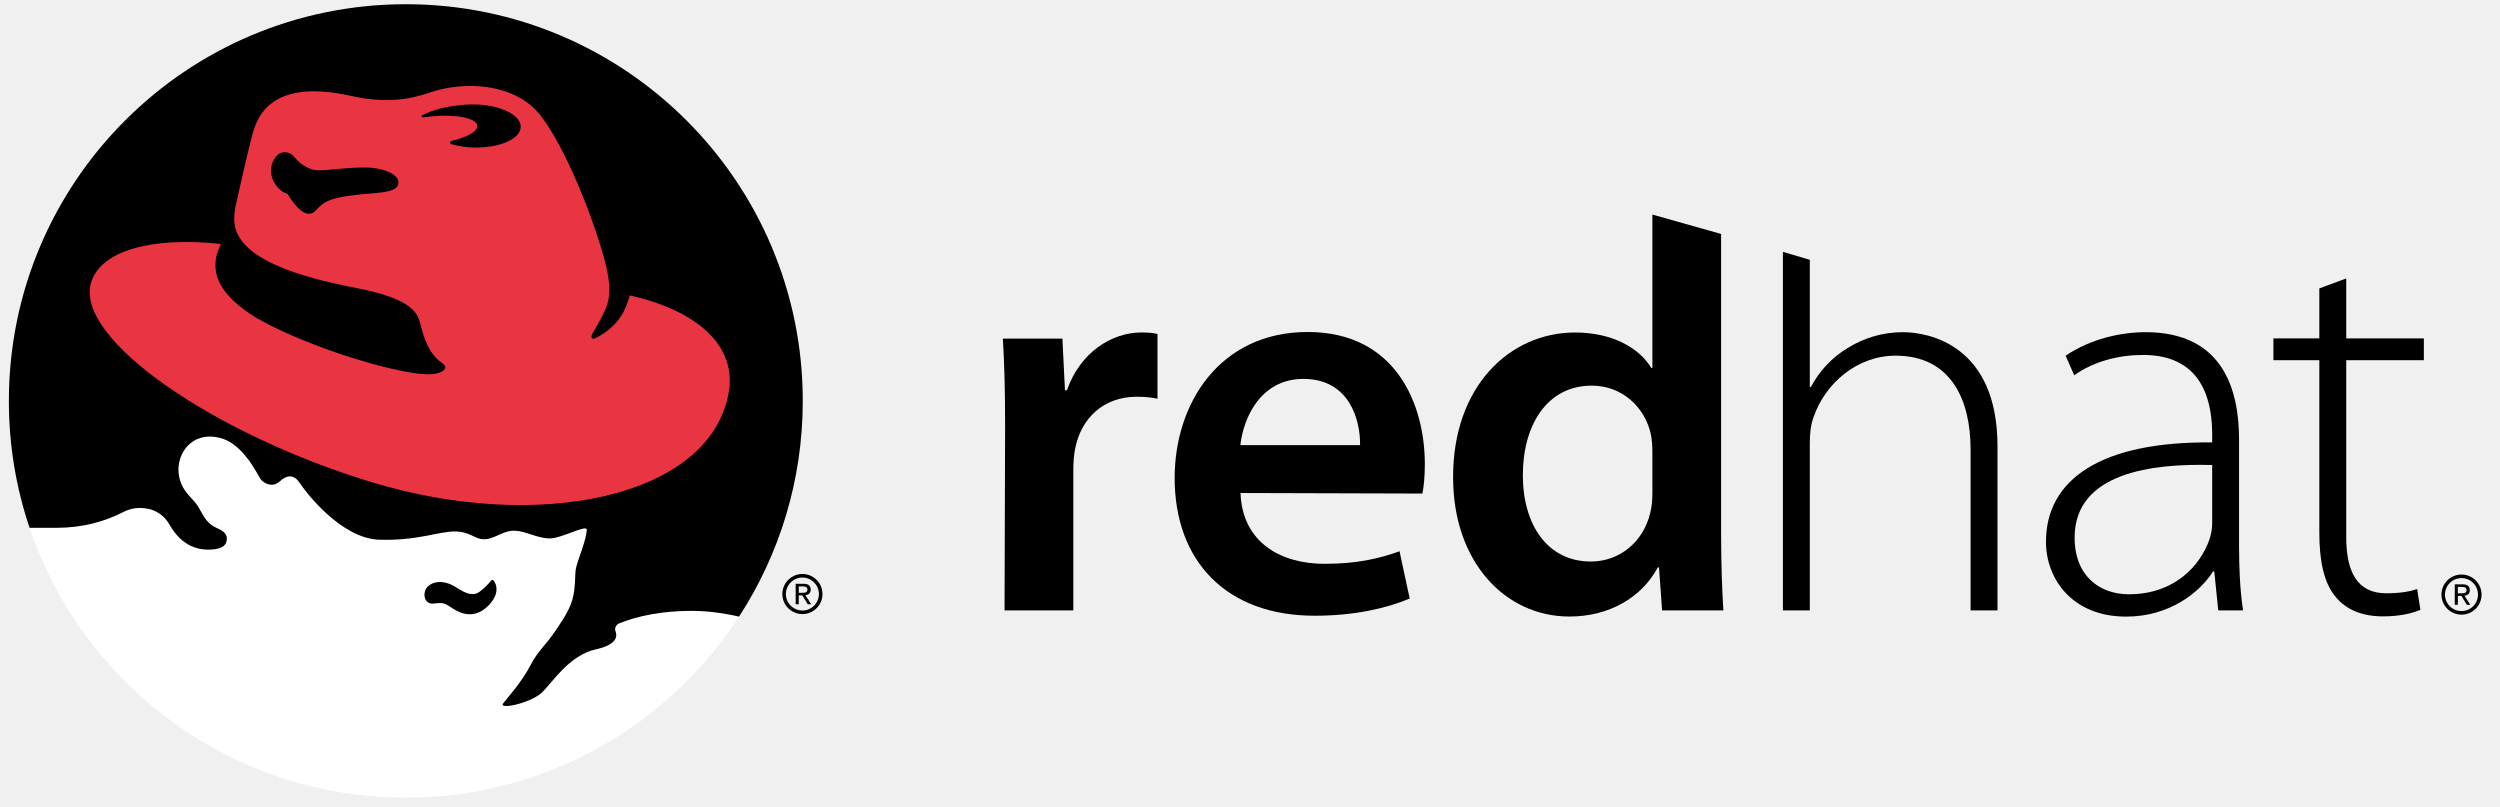
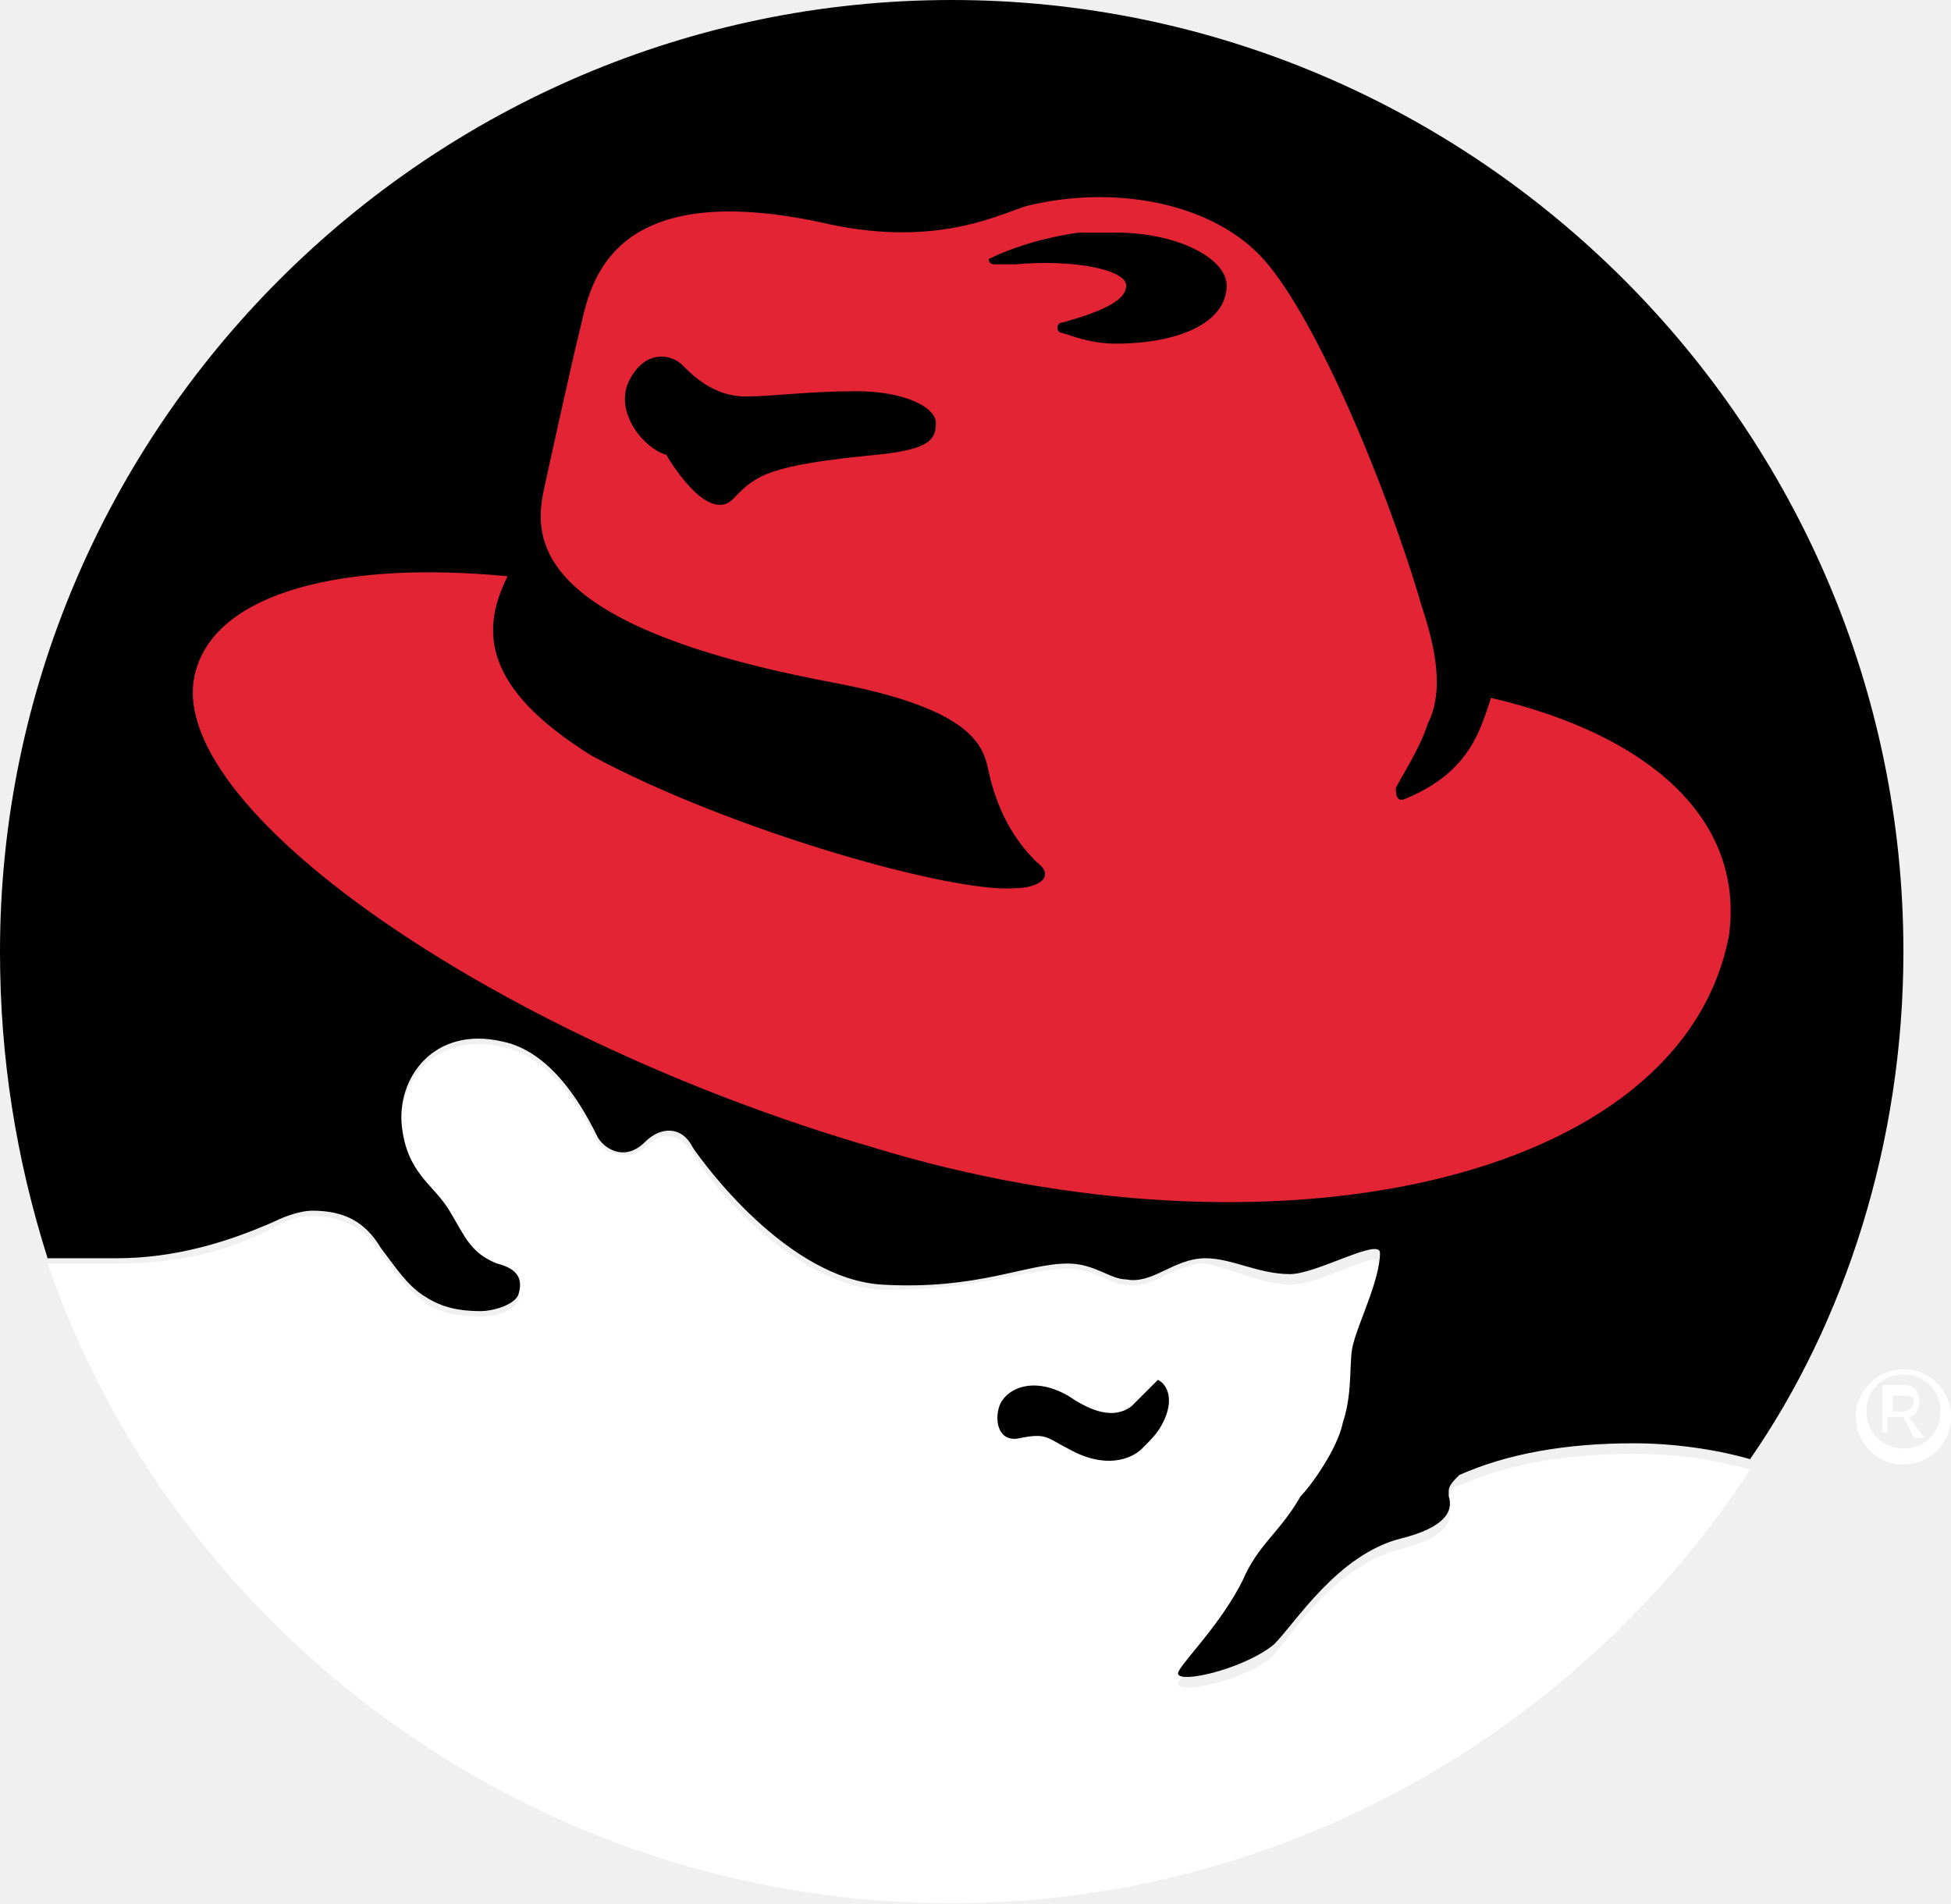
- <svg xmlns="http://www.w3.org/2000/svg" xmlns:xlink="http://www.w3.org/1999/xlink" version="1.1" width="93" height="30">
-   <path d="m 27.493,22.936 c -0.569,-0.13 -1.173,-0.213 -1.783,-0.213 -1.045,0 -1.995,0.182 -2.696,0.473 -0.078,0.039 -0.132,0.12 -0.132,0.211 0,0.034 0.007,0.068 0.021,0.096 0.082,0.24 -0.054,0.499 -0.732,0.65 -1.006,0.22 -1.641,1.259 -2.004,1.602 -0.427,0.405 -1.631,0.654 -1.45,0.411 0.142,-0.187 0.684,-0.776 1.013,-1.412 0.296,-0.568 0.559,-0.73 0.92,-1.273 0.107,-0.159 0.518,-0.718 0.638,-1.16 0.134,-0.432 0.089,-0.974 0.141,-1.197 0.074,-0.322 0.377,-1.019 0.4,-1.415 0.013,-0.221 -0.931,0.32 -1.379,0.32 -0.448,0 -0.885,-0.269 -1.285,-0.287 -0.495,-0.024 -0.814,0.381 -1.263,0.309 -0.255,-0.04 -0.472,-0.265 -0.918,-0.281 -0.637,-0.024 -1.416,0.353 -2.877,0.307 C 12.669,20.03 11.341,18.259 11.16,17.978 10.947,17.649 10.687,17.649 10.405,17.909 10.122,18.166 9.772,17.963 9.674,17.79 9.485,17.46 8.981,16.497 8.2,16.294 c -1.08,-0.28 -1.627,0.598 -1.556,1.295 0.072,0.709 0.531,0.908 0.744,1.285 0.211,0.376 0.32,0.62 0.718,0.787 0.284,0.118 0.389,0.292 0.305,0.524 C 8.337,20.387 8.043,20.434 7.848,20.443 7.437,20.463 7.149,20.351 6.938,20.217 6.694,20.06 6.494,19.844 6.282,19.477 6.034,19.071 5.645,18.895 5.192,18.895 c -0.216,0 -0.419,0.057 -0.598,0.148 -0.71,0.371 -1.556,0.589 -2.466,0.589 L 1.1,19.633 c 1.969,5.837 7.492,10.039 13.997,10.039 5.195,0 9.764,-2.68 12.396,-6.736" style="fill:#ffffff" />
-   <path d="m 27.493,22.938 c -0.569,-0.132 -1.173,-0.214 -1.783,-0.214 -1.045,0 -1.995,0.182 -2.696,0.473 -0.078,0.039 -0.132,0.119 -0.132,0.211 0,0.033 0.007,0.068 0.021,0.095 0.082,0.241 -0.054,0.501 -0.732,0.651 -1.006,0.221 -1.641,1.258 -2.004,1.601 -0.427,0.406 -1.631,0.655 -1.45,0.413 0.142,-0.189 0.684,-0.778 1.013,-1.414 0.296,-0.567 0.559,-0.73 0.92,-1.272 0.107,-0.159 0.518,-0.719 0.638,-1.16 0.134,-0.433 0.089,-0.974 0.141,-1.197 0.074,-0.322 0.377,-1.019 0.4,-1.414 0.013,-0.223 -0.931,0.318 -1.379,0.318 -0.448,0 -0.885,-0.268 -1.285,-0.286 -0.495,-0.025 -0.814,0.381 -1.263,0.309 -0.255,-0.04 -0.472,-0.265 -0.918,-0.282 -0.637,-0.023 -1.416,0.354 -2.877,0.307 C 12.669,20.03 11.341,18.261 11.16,17.98 10.947,17.649 10.687,17.649 10.405,17.909 10.122,18.167 9.772,17.964 9.674,17.791 9.485,17.46 8.981,16.497 8.2,16.294 7.12,16.014 6.573,16.892 6.644,17.59 c 0.072,0.708 0.531,0.907 0.744,1.284 0.211,0.376 0.32,0.621 0.718,0.788 0.284,0.117 0.389,0.292 0.305,0.524 C 8.337,20.388 8.043,20.435 7.848,20.444 7.437,20.463 7.149,20.352 6.938,20.216 6.694,20.062 6.494,19.845 6.282,19.477 6.034,19.072 5.645,18.895 5.192,18.895 c -0.216,0 -0.419,0.058 -0.598,0.148 -0.71,0.371 -1.556,0.59 -2.466,0.59 l -1.028,0 C 0.6,18.152 0.33,16.565 0.33,14.916 0.33,6.764 6.941,0.157 15.097,0.157 c 8.154,0 14.766,6.607 14.766,14.759 0,2.958 -0.871,5.71 -2.37,8.022" style="fill:#000000" />
-   <path d="m 18.348,21.584 c 0.076,0.073 0.207,0.322 0.047,0.639 -0.09,0.168 -0.187,0.285 -0.359,0.423 -0.209,0.167 -0.614,0.359 -1.17,0.005 -0.3,-0.189 -0.319,-0.253 -0.732,-0.199 -0.295,0.038 -0.412,-0.261 -0.307,-0.508 0.107,-0.247 0.542,-0.447 1.085,-0.129 0.245,0.143 0.625,0.447 0.957,0.177 0.139,-0.109 0.222,-0.183 0.413,-0.405 0.009,-0.009 0.021,-0.014 0.035,-0.014 0.012,0 0.023,0.004 0.031,0.011" style="fill:#000000" />
-   <path d="m 13.947,7.185 c -1.705,0.123 -1.883,0.307 -2.202,0.646 -0.45,0.481 -1.044,-0.621 -1.044,-0.621 -0.357,-0.075 -0.788,-0.649 -0.555,-1.184 0.23,-0.53 0.654,-0.372 0.786,-0.207 0.161,0.201 0.506,0.53 0.954,0.518 0.448,-0.012 0.964,-0.106 1.685,-0.106 0.73,0 1.22,0.272 1.247,0.507 0.025,0.199 -0.059,0.387 -0.871,0.447 m 1.792,-2.817 -0.008,0 c -0.026,0 -0.047,-0.02 -0.047,-0.044 0,-0.018 0.011,-0.034 0.027,-0.041 0.331,-0.174 0.824,-0.314 1.388,-0.37 0.169,-0.018 0.335,-0.028 0.494,-0.028 l 0.085,0 c 0.947,0.022 1.704,0.398 1.693,0.84 -0.012,0.442 -0.787,0.783 -1.735,0.763 -0.305,-0.008 -0.593,-0.052 -0.84,-0.124 -0.031,-0.007 -0.051,-0.032 -0.051,-0.062 0,-0.029 0.02,-0.054 0.052,-0.062 0.589,-0.136 0.988,-0.36 0.96,-0.571 -0.038,-0.279 -0.809,-0.431 -1.725,-0.339 -0.101,0.01 -0.198,0.023 -0.293,0.038 m 7.69,6.621 c -0.146,0.49 -0.353,1.117 -1.277,1.591 -0.135,0.069 -0.185,-0.044 -0.124,-0.15 0.35,-0.594 0.411,-0.742 0.513,-0.975 0.141,-0.343 0.217,-0.83 -0.066,-1.844 -0.555,-1.997 -1.715,-4.668 -2.556,-5.533 -0.813,-0.836 -2.285,-1.072 -3.617,-0.73 -0.49,0.125 -1.449,0.623 -3.227,0.223 -3.077,-0.693 -3.533,0.847 -3.709,1.518 -0.178,0.671 -0.602,2.578 -0.602,2.578 -0.141,0.778 -0.326,2.128 4.453,3.039 2.226,0.423 2.338,0.999 2.438,1.412 0.177,0.741 0.459,1.165 0.777,1.377 0.318,0.212 0,0.388 -0.353,0.423 -0.947,0.099 -4.452,-0.906 -6.526,-2.083 -1.696,-1.036 -1.724,-1.968 -1.336,-2.76 -2.562,-0.277 -4.485,0.24 -4.833,1.453 -0.599,2.08 4.576,5.634 10.469,7.418 6.184,1.871 12.544,0.564 13.251,-3.321 0.321,-1.765 -1.166,-3.071 -3.675,-3.636" style="fill:#e93442" />
-   <g id="g3880">
-     <path d="m 29.714,22.149 0.133,0 0.201,0.33 0.13,0 -0.218,-0.336 c 0.113,-0.014 0.198,-0.073 0.198,-0.209 0,-0.151 -0.089,-0.217 -0.268,-0.217 l -0.291,0 0,0.762 0.115,0 0,-0.33 z m 0,-0.098 0,-0.237 0.157,0 c 0.079,0 0.165,0.019 0.165,0.112 0,0.118 -0.086,0.125 -0.184,0.125 l -0.138,0 z" style="fill:#000000" />
-     <path d="m 30.596,22.099 c 0,0.411 -0.334,0.745 -0.746,0.745 -0.412,0 -0.747,-0.334 -0.747,-0.745 0,-0.411 0.335,-0.747 0.747,-0.747 0.412,0 0.746,0.336 0.746,0.747 m -0.746,-0.614 c -0.34,0 -0.615,0.274 -0.615,0.615 0,0.337 0.275,0.611 0.615,0.611 0.338,0 0.613,-0.274 0.613,-0.611 0,-0.341 -0.275,-0.615 -0.613,-0.615" style="fill:#000000" />
+ <svg xmlns="http://www.w3.org/2000/svg" version="1.1" id="logo" x="0px" y="0px" viewBox="0 0 36.9 36" enable-background="new 0 0 36.9 36" xml:space="preserve">
+   <g>
+     <g>
+       <path fill="#FFFFFF" d="M35.8,26.8H36l0.2,0.4h0.2l-0.3-0.4c0.1,0,0.2-0.1,0.2-0.3c0-0.2-0.1-0.3-0.3-0.3h-0.4v0.9h0.1V26.8z     M35.8,26.7v-0.3H36c0.1,0,0.2,0,0.2,0.1c0,0.1-0.1,0.2-0.2,0.2H35.8z" />
+       <path fill="#FFFFFF" d="M36.9,26.8c0,0.5-0.4,0.9-0.9,0.9c-0.5,0-0.9-0.4-0.9-0.9c0-0.5,0.4-0.9,0.9-0.9    C36.5,25.9,36.9,26.3,36.9,26.8z M36,26c-0.4,0-0.7,0.3-0.7,0.7c0,0.4,0.3,0.7,0.7,0.7c0.4,0,0.7-0.3,0.7-0.7    C36.7,26.3,36.4,26,36,26z" />
+       <path fill="#FFFFFF" d="M30.9,27.5c-1.3,0-2.4,0.2-3.3,0.6c-0.1,0-0.2,0.1-0.2,0.3c0,0,0,0.1,0,0.1c0.1,0.3-0.1,0.6-0.9,0.8    c-1.2,0.3-2,1.5-2.4,2c-0.5,0.5-2,0.8-1.8,0.5c0.2-0.2,0.8-0.9,1.2-1.7c0.4-0.7,0.7-0.9,1.1-1.6c0.1-0.2,0.6-0.9,0.8-1.4    c0.2-0.5,0.1-1.2,0.2-1.5c0.1-0.4,0.5-1.2,0.5-1.7c0-0.3-1.1,0.4-1.7,0.4c-0.5,0-1.1-0.3-1.6-0.4c-0.6,0-1,0.5-1.5,0.4    c-0.3,0-0.6-0.3-1.1-0.3c-0.8,0-1.7,0.4-3.5,0.4c-1.8-0.1-3.4-2.2-3.6-2.6c-0.3-0.4-0.6-0.4-0.9-0.1c-0.3,0.3-0.8,0.1-0.9-0.1    c-0.2-0.4-0.8-1.6-1.8-1.8c-1.3-0.3-2,0.7-1.9,1.6c0.1,0.9,0.6,1.1,0.9,1.6c0.3,0.5,0.4,0.8,0.9,1c0.3,0.1,0.5,0.4,0.4,0.6    c-0.1,0.2-0.4,0.3-0.7,0.3c-0.5,0-0.9-0.1-1.1-0.3c-0.3-0.2-0.5-0.5-0.8-0.9c-0.3-0.5-0.8-0.7-1.3-0.7c-0.3,0-0.5,0.1-0.7,0.2    c-0.9,0.5-1.9,0.7-3,0.7l-1.3,0C3.3,30.9,10.1,36,18,36c6.3,0,11.9-3.3,15.1-8.2C32.4,27.6,31.7,27.5,30.9,27.5z" />
+       <path d="M21.9,26.1C21.9,26.1,21.9,26.1,21.9,26.1c-0.3,0.3-0.4,0.4-0.5,0.5c-0.4,0.3-0.9,0-1.2-0.2c-0.7-0.4-1.2-0.1-1.3,0.2    c-0.1,0.3,0,0.7,0.4,0.6c0.5-0.1,0.5,0,0.9,0.2c0.7,0.4,1.2,0.2,1.4,0c0.2-0.2,0.3-0.3,0.4-0.5C22.2,26.5,22.1,26.2,21.9,26.1    C22,26.1,21.9,26.1,21.9,26.1z" />
+       <path d="M18,0C8.1,0,0,8.1,0,18c0,2,0.3,3.9,0.9,5.8h1.3c1.1,0,2.1-0.3,3-0.7c0.2-0.1,0.5-0.2,0.7-0.2c0.6,0,1,0.2,1.3,0.7    c0.3,0.4,0.5,0.7,0.8,0.9c0.3,0.2,0.6,0.3,1.1,0.3c0.2,0,0.6-0.1,0.7-0.3c0.1-0.3,0-0.5-0.4-0.6c-0.5-0.2-0.6-0.5-0.9-1    c-0.3-0.5-0.8-0.7-0.9-1.6c-0.1-0.9,0.6-1.9,1.9-1.6c1,0.2,1.6,1.4,1.8,1.8c0.1,0.2,0.5,0.5,0.9,0.1c0.3-0.3,0.7-0.3,0.9,0.1    c0.2,0.3,1.8,2.5,3.6,2.6c1.8,0.1,2.7-0.4,3.5-0.4c0.5,0,0.8,0.3,1.1,0.3c0.5,0.1,0.9-0.4,1.5-0.4c0.5,0,1,0.3,1.6,0.3    c0.5,0,1.7-0.7,1.7-0.4c0,0.5-0.4,1.3-0.5,1.7c-0.1,0.3,0,0.9-0.2,1.5c-0.1,0.5-0.6,1.2-0.8,1.4c-0.4,0.7-0.8,0.9-1.1,1.6    c-0.4,0.8-1.1,1.5-1.2,1.7c-0.2,0.3,1.2,0,1.8-0.5c0.4-0.4,1.2-1.7,2.4-2c0.8-0.2,1-0.5,0.9-0.8c0,0,0-0.1,0-0.1    c0-0.1,0.1-0.2,0.2-0.3c0.9-0.4,2-0.6,3.3-0.6c0.7,0,1.5,0.1,2.2,0.3C34.9,25,36,21.6,36,18C36,8.1,27.9,0,18,0z" />
+       <path fill="#E22434" d="M28.2,13.2c-0.2,0.6-0.4,1.4-1.6,1.9c-0.2,0.1-0.2-0.1-0.2-0.2c0.4-0.7,0.5-0.9,0.6-1.2    c0.2-0.4,0.3-1-0.1-2.2c-0.7-2.4-2.1-5.7-3.1-6.7c-1-1-2.8-1.3-4.4-0.9c-0.6,0.2-1.8,0.8-3.9,0.3c-3.8-0.8-4.3,1-4.5,1.9    c-0.2,0.8-0.7,3.1-0.7,3.1c-0.2,0.9-0.4,2.6,5.4,3.7c2.7,0.5,2.9,1.2,3,1.7c0.2,0.9,0.6,1.4,0.9,1.7c0.4,0.3,0,0.5-0.4,0.5    c-1.2,0.1-5.4-1.1-8-2.5c-2.1-1.3-2.1-2.4-1.6-3.4c-3.1-0.3-5.5,0.3-5.9,1.8c-0.7,2.5,5.6,6.9,12.8,9c7.5,2.3,15.3,0.7,16.2-4    C33,15.5,31.2,13.9,28.2,13.2z M16.6,8.6c-2.1,0.2-2.3,0.4-2.7,0.8c-0.5,0.6-1.3-0.8-1.3-0.8c-0.4-0.1-1-0.8-0.7-1.4    c0.3-0.6,0.8-0.5,1-0.3c0.2,0.2,0.6,0.6,1.2,0.6c0.5,0,1.2-0.1,2.1-0.1c0.9,0,1.5,0.3,1.5,0.6C17.7,8.3,17.6,8.5,16.6,8.6z     M21.1,6.5c-0.4,0-0.7-0.1-1-0.2c0,0-0.1,0-0.1-0.1c0,0,0-0.1,0.1-0.1c0.7-0.2,1.2-0.4,1.2-0.7c0-0.3-1-0.5-2.1-0.4    c-0.1,0-0.2,0-0.4,0c0,0,0,0,0,0c0,0-0.1,0-0.1-0.1c0,0,0,0,0,0c0.4-0.2,1-0.4,1.7-0.5c0.2,0,0.4,0,0.6,0c0,0,0.1,0,0.1,0    c1.2,0,2.1,0.5,2.1,1C23.2,6.1,22.3,6.5,21.1,6.5z" />
+     </g>
  </g>
-   <path d="m 37.39,15.846 c 0,-1.354 -0.029,-2.349 -0.083,-3.249 l 2.214,0 0.096,1.921 0.072,0 c 0.498,-1.424 1.678,-2.15 2.769,-2.15 0.249,0 0.395,0.009 0.601,0.056 l 0,2.408 c -0.24,-0.048 -0.464,-0.073 -0.772,-0.073 -1.218,0 -2.064,0.775 -2.293,1.934 -0.042,0.225 -0.066,0.496 -0.066,0.771 l 0,5.243 -2.559,0 0.021,-6.861 z" style="fill:#000000" />
-   <path d="m 46.147,18.34 c 0.067,1.832 1.486,2.634 3.124,2.634 1.176,0 2.019,-0.185 2.791,-0.468 l 0.379,1.759 c -0.865,0.367 -2.066,0.64 -3.534,0.64 -3.285,0 -5.21,-2.027 -5.21,-5.125 0,-2.791 1.693,-5.43 4.947,-5.43 3.29,0 4.36,2.703 4.36,4.916 0,0.476 -0.042,0.856 -0.09,1.094 l -6.767,-0.02 z m 4.448,-1.781 c 0.012,-0.937 -0.396,-2.464 -2.109,-2.464 -1.575,0 -2.23,1.429 -2.345,2.464 l 4.454,0 z" style="fill:#000000" />
-   <path d="m 61.469,18.324 c 0,0.268 -0.02,0.518 -0.078,0.746 -0.257,1.107 -1.163,1.819 -2.209,1.819 -1.61,0 -2.532,-1.357 -2.532,-3.214 0,-1.876 0.913,-3.329 2.56,-3.329 1.151,0 1.975,0.812 2.2,1.796 0.044,0.207 0.059,0.463 0.059,0.667 l 0,1.515 z m 2.556,-9.621 -2.556,-0.721 0,5.704 -0.042,0 c -0.453,-0.747 -1.451,-1.317 -2.836,-1.317 -2.433,0 -4.551,2.012 -4.535,5.399 0,3.108 1.913,5.167 4.329,5.167 1.459,0 2.681,-0.695 3.285,-1.828 l 0.045,0 0.115,1.601 2.28,0 c -0.047,-0.688 -0.085,-1.8 -0.085,-2.835 l 0,-11.17 z" style="fill:#000000" />
-   <path d="m 70.79,12.357 c -0.771,0 -1.462,0.222 -2.041,0.58 -0.602,0.352 -1.091,0.897 -1.383,1.459 l -0.041,0 0,-4.731 -1.001,-0.296 0,13.339 1.001,0 0,-6.188 c 0,-0.411 0.031,-0.696 0.137,-0.997 0.432,-1.26 1.619,-2.292 3.054,-2.292 2.072,0 2.79,1.661 2.79,3.483 l 0,5.994 1.001,0 0,-6.103 c 0,-3.769 -2.558,-4.248 -3.517,-4.248" style="fill:#000000" />
-   <path d="m 83.293,20.304 c 0,0.801 0.032,1.628 0.148,2.403 l -0.922,0 -0.148,-1.449 -0.047,0 c -0.491,0.78 -1.619,1.68 -3.228,1.68 -2.037,0 -2.986,-1.433 -2.986,-2.781 0,-2.335 2.064,-3.743 6.183,-3.699 l 0,-0.27 c 0,-1.002 -0.195,-2.998 -2.591,-2.983 -0.886,0 -1.809,0.237 -2.542,0.754 l -0.318,-0.727 c 0.926,-0.627 2.055,-0.875 2.971,-0.875 2.921,0 3.48,2.192 3.48,4 l 0,3.947 z m -1,-3.005 c -2.206,-0.063 -5.117,0.271 -5.117,2.7 0,1.454 0.96,2.108 2.015,2.108 1.687,0 2.647,-1.044 2.997,-2.029 0.072,-0.215 0.105,-0.433 0.105,-0.607 l 0,-2.172 z" style="fill:#000000" />
-   <path d="m 87.28,10.359 0,2.229 2.887,0 0,0.812 -2.887,0 0,6.577 c 0,1.287 0.399,2.093 1.488,2.093 0.521,0 0.891,-0.068 1.15,-0.159 l 0.121,0.775 c -0.327,0.138 -0.786,0.243 -1.397,0.243 -0.739,0 -1.352,-0.232 -1.748,-0.716 -0.458,-0.532 -0.615,-1.381 -0.615,-2.414 l 0,-6.399 -1.708,0 0,-0.812 1.708,0 0,-1.86 1.001,-0.369 z" style="fill:#000000" />
-   <use transform="translate(61.7183,0.0205)" id="use3884" x="0" y="0" width="93" height="30" xlink:href="#g3880" />
</svg>
